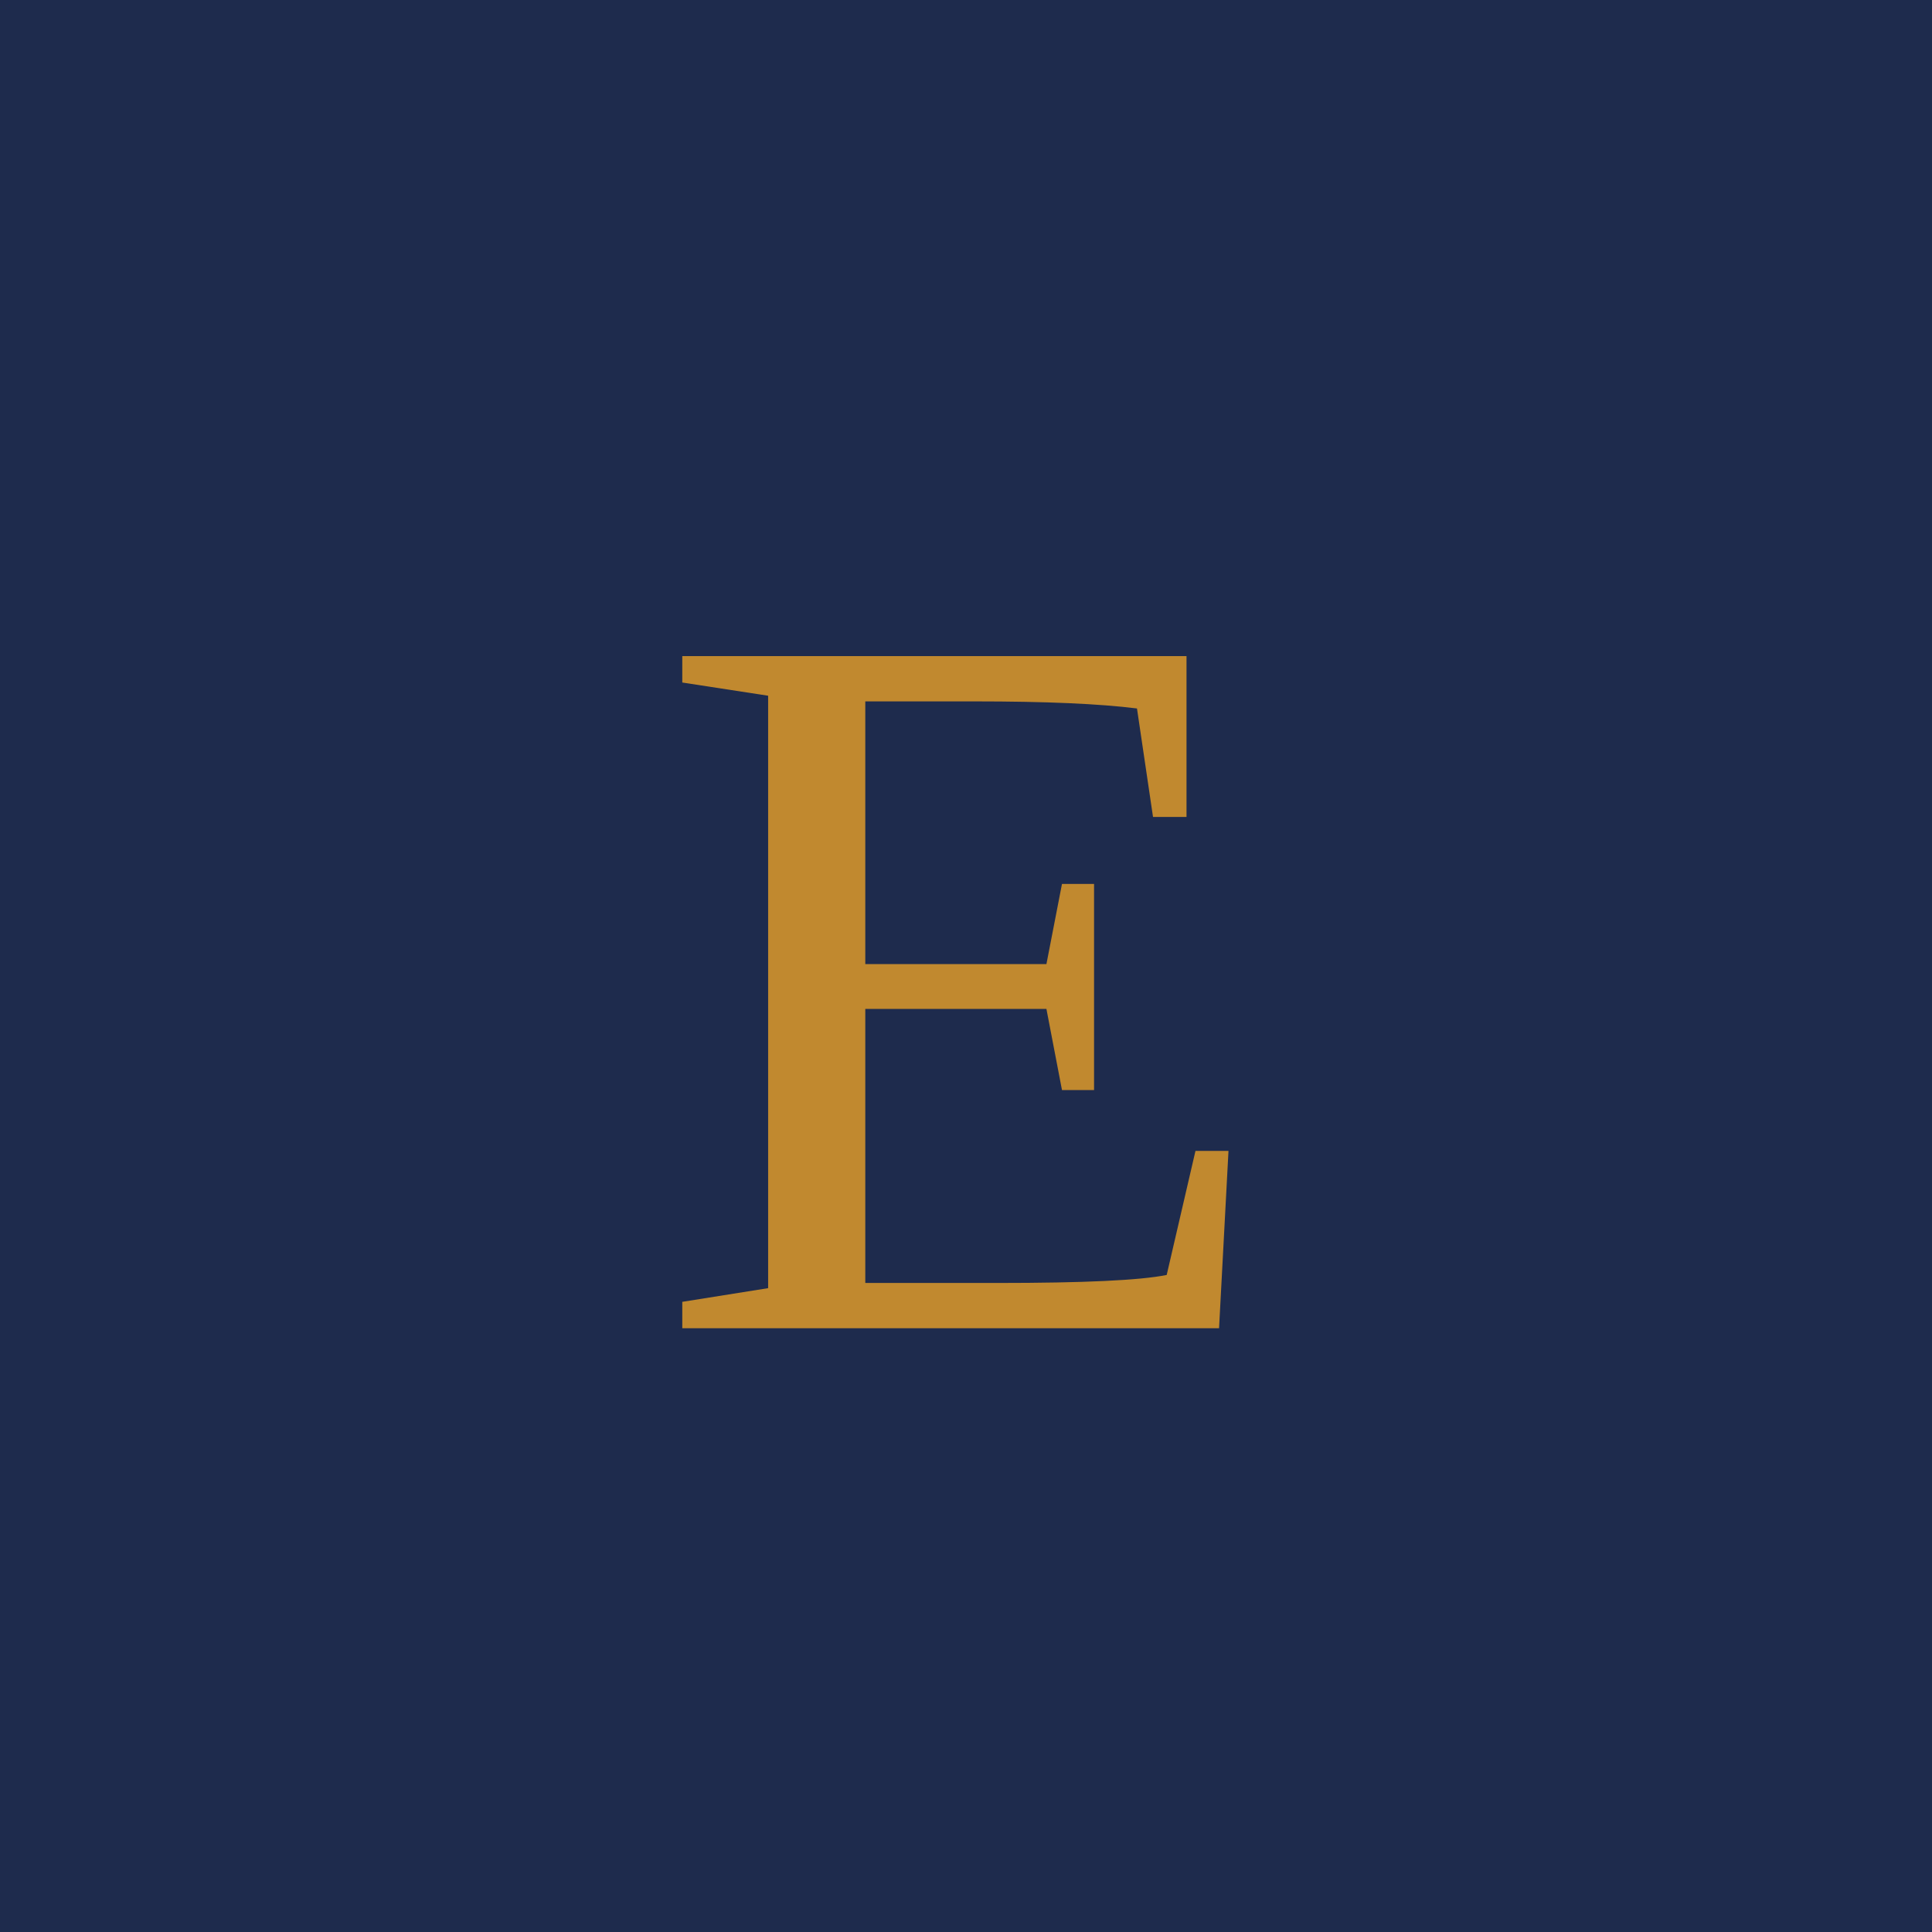
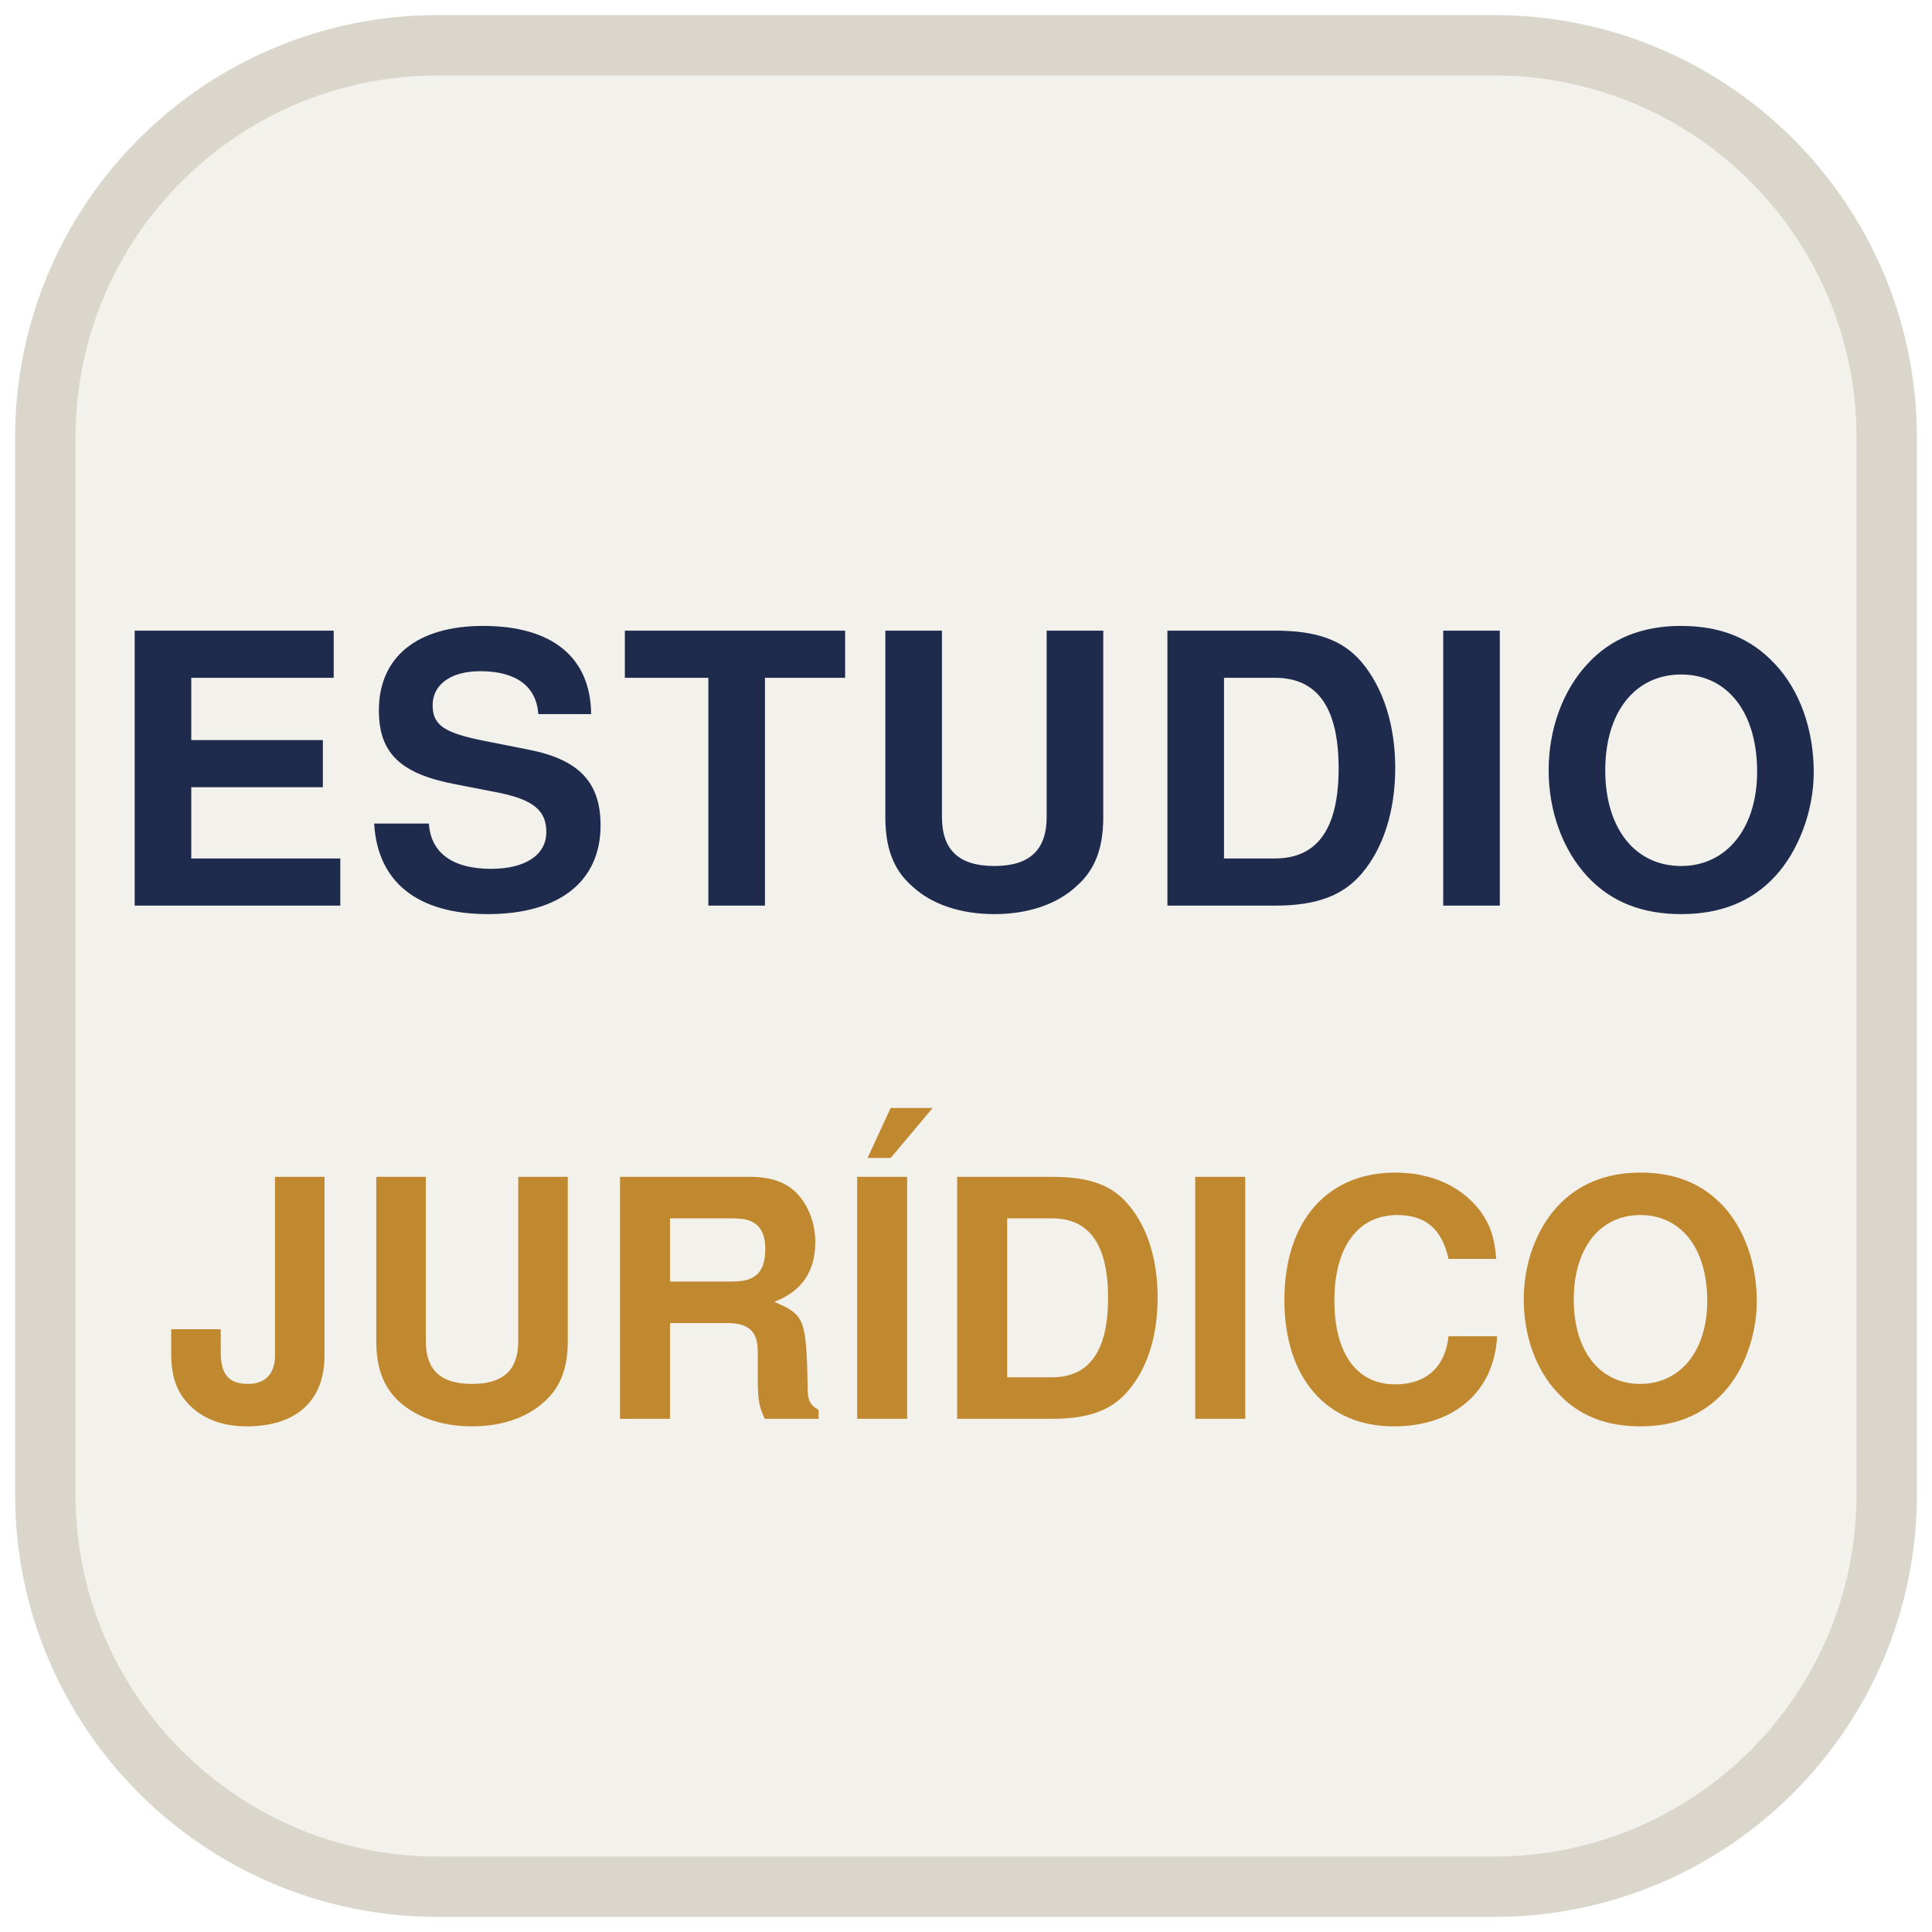
<svg xmlns="http://www.w3.org/2000/svg" viewBox="0 0 64 64">
-   <rect width="64" height="64" fill="#1E2B4D" />
-   <text x="32" y="44" text-anchor="middle" font-family="Georgia, 'Times New Roman', serif" font-size="34" fill="#C1892F">E</text>
+   <rect x="1.5" y="1.5" width="61" height="61" rx="13" fill="#F3F1EB" stroke="#DAD6CB" stroke-width="2" />
+   <text x="32" y="30" text-anchor="middle" font-family="Futura,'Century Gothic','Trebuchet MS',Helvetica,Arial,sans-serif" font-weight="700" font-size="12.5" letter-spacing="0.3" fill="#1E2B4D">ESTUDIO</text>
+   <text x="32" y="47" text-anchor="middle" font-family="Futura,'Century Gothic','Trebuchet MS',Helvetica,Arial,sans-serif" font-weight="700" font-size="11" letter-spacing="0.1" fill="#C1892F">JURÍDICO</text>
</svg>
